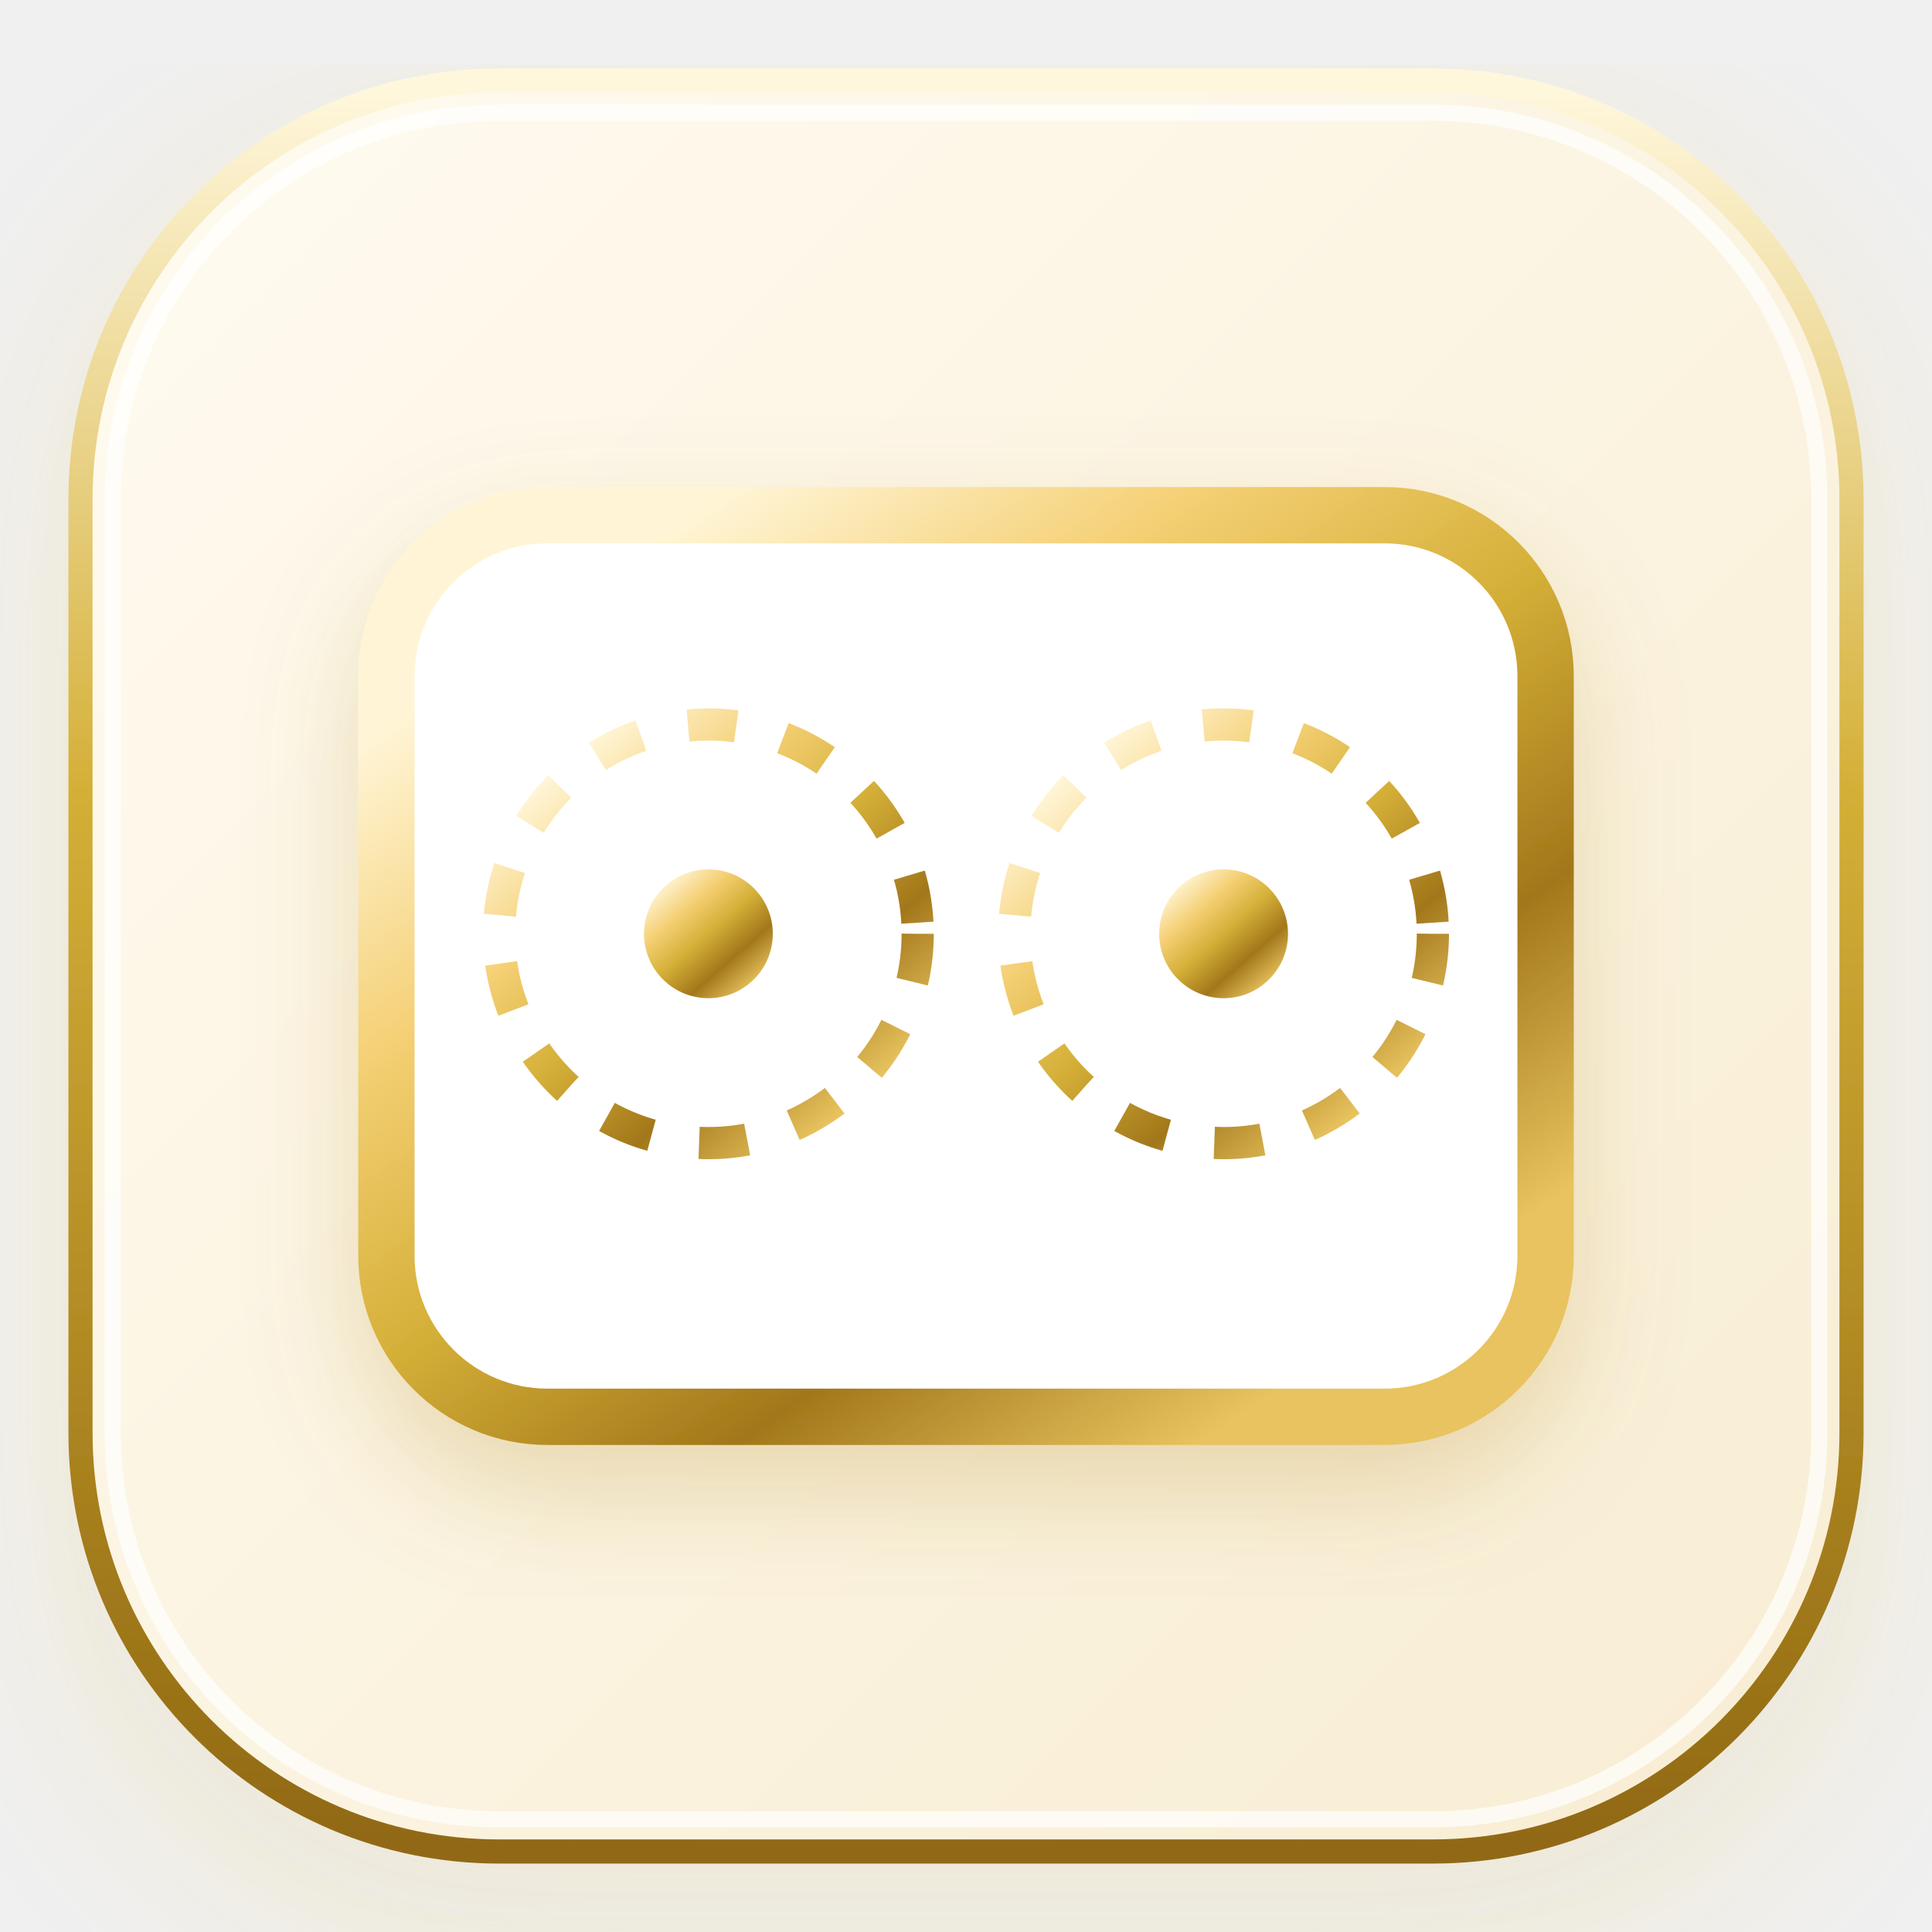
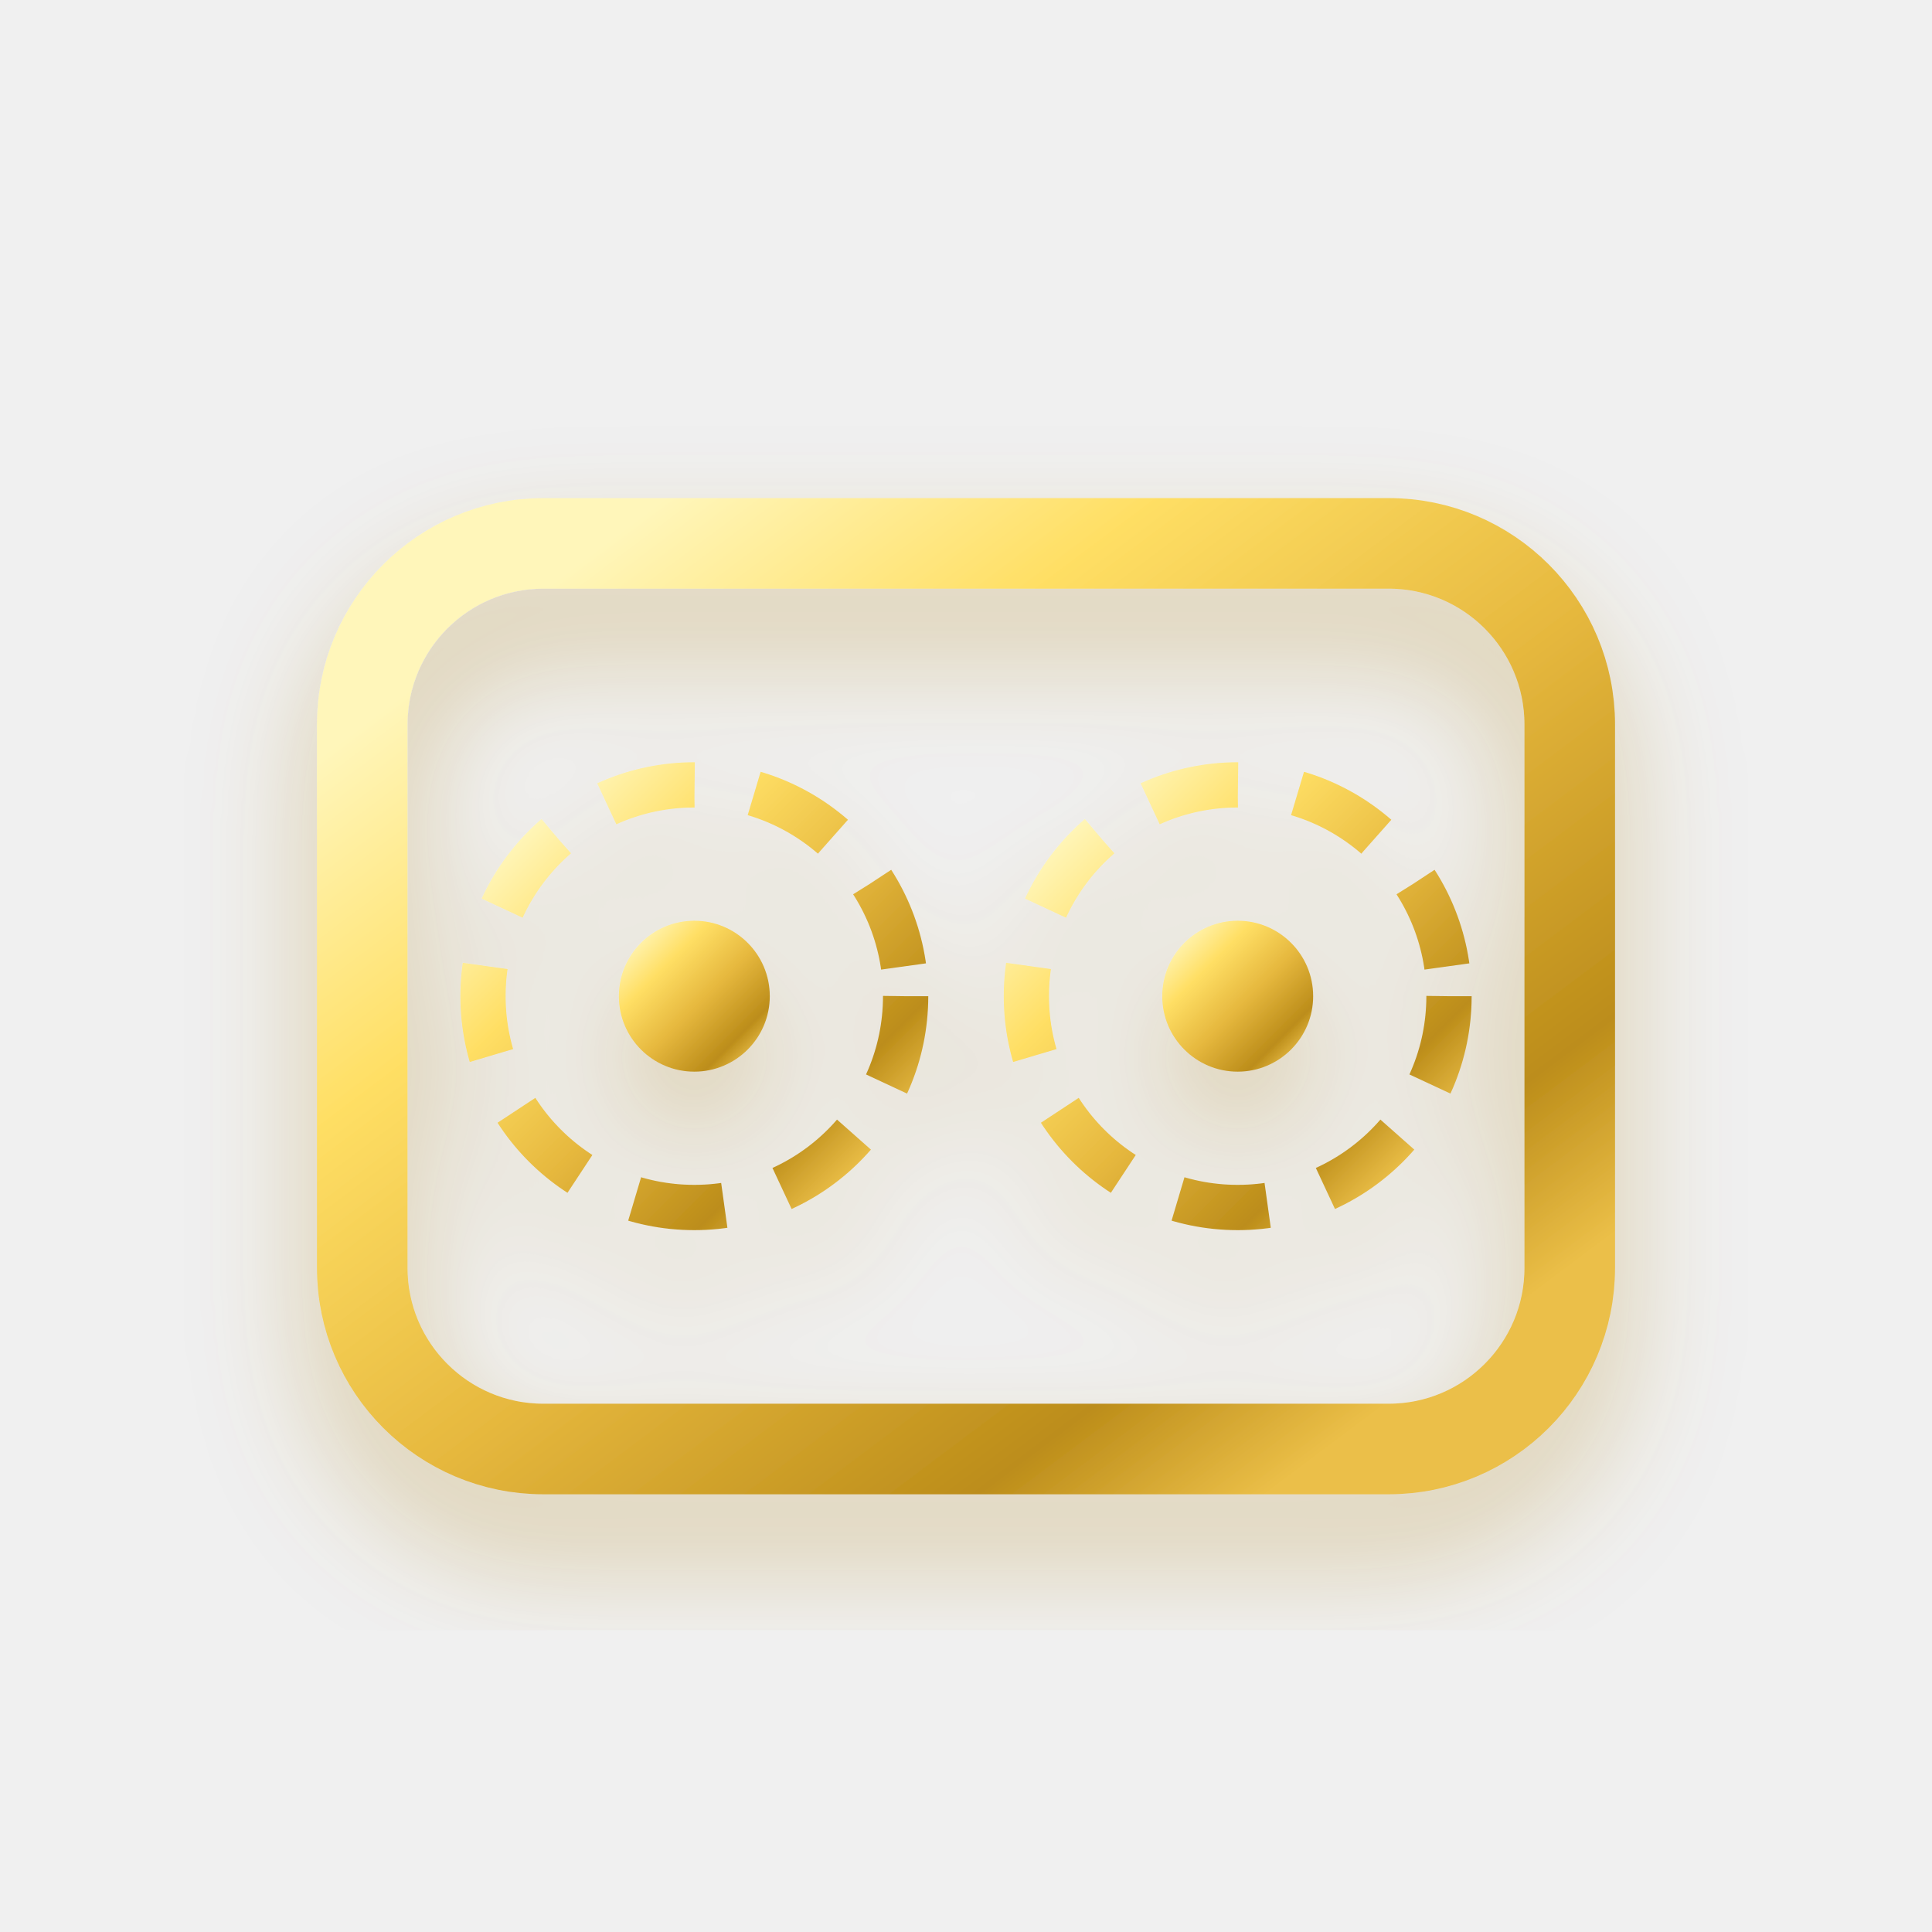
- <svg xmlns="http://www.w3.org/2000/svg" viewBox="0 0 120 120" width="120" height="120" fill="none">
+ <svg xmlns="http://www.w3.org/2000/svg" viewBox="0 0 64 64" width="64" height="64" fill="none">
  <defs>
-     <linearGradient id="appleGoldSheen" x1="15%" y1="10%" x2="85%" y2="90%">
-       <stop offset="0%" stop-color="#FFF5D6" />
-       <stop offset="25%" stop-color="#F5D075" />
-       <stop offset="50%" stop-color="#D4AF37" />
-       <stop offset="75%" stop-color="#A2771B" />
-       <stop offset="100%" stop-color="#E8C35E" />
+     <linearGradient id="eltronGold" x1="10%" y1="10%" x2="90%" y2="90%">
+       <stop offset="0%" stop-color="#FFF6BA" />
+       <stop offset="25%" stop-color="#FFDF65" />
+       <stop offset="55%" stop-color="#E6B83E" />
+       <stop offset="85%" stop-color="#BC8D1A" />
+       <stop offset="100%" stop-color="#EBBF48" />
    </linearGradient>
-     <linearGradient id="appleGoldSoft" x1="0%" y1="0%" x2="100%" y2="100%">
-       <stop offset="0%" stop-color="#FFFBF0" />
-       <stop offset="100%" stop-color="#F8EDD3" />
+     <linearGradient id="eltronGoldHighlight" x1="0%" y1="0%" x2="0%" y2="100%">
+       <stop offset="0%" stop-color="#FFFFFF" stop-opacity="0.85" />
+       <stop offset="100%" stop-color="#E6B83E" stop-opacity="0.2" />
    </linearGradient>
-     <linearGradient id="appleGoldRim" x1="0%" y1="0%" x2="0%" y2="100%">
-       <stop offset="0%" stop-color="#FFF7DC" />
-       <stop offset="40%" stop-color="#D4AF37" />
-       <stop offset="100%" stop-color="#916912" />
-     </linearGradient>
-     <filter id="appleShadow" x="-20%" y="-20%" width="140%" height="140%">
-       <feDropShadow dx="0" dy="3" stdDeviation="3.5" flood-color="#A57A18" flood-opacity="0.22" />
-     </filter>
-     <filter id="tileShadow" x="-10%" y="-10%" width="120%" height="120%">
-       <feDropShadow dx="0" dy="4" stdDeviation="6" flood-color="#D4AF37" flood-opacity="0.16" />
+     <filter id="goldGlow" x="-20%" y="-20%" width="140%" height="140%">
+       <feDropShadow dx="0" dy="2" stdDeviation="2" flood-color="#A67900" flood-opacity="0.32" />
    </filter>
  </defs>
-   <rect x="5" y="5" width="110" height="110" rx="26" fill="url(#appleGoldSoft)" stroke="url(#appleGoldRim)" stroke-width="1.5" filter="url(#tileShadow)" />
-   <rect x="7" y="7" width="106" height="106" rx="24" fill="none" stroke="#FFFFFF" stroke-width="1" stroke-opacity="0.7" />
-   <g filter="url(#appleShadow)">
-     <rect x="24" y="32" width="72" height="56" rx="10" stroke="url(#appleGoldSheen)" stroke-width="3.5" fill="#FFFFFF" />
-     <circle cx="44" cy="58" r="13" stroke="url(#appleGoldSheen)" stroke-width="2" stroke-dasharray="3 3" fill="none" />
-     <circle cx="44" cy="58" r="4" fill="url(#appleGoldSheen)" />
-     <circle cx="76" cy="58" r="13" stroke="url(#appleGoldSheen)" stroke-width="2" stroke-dasharray="3 3" fill="none" />
-     <circle cx="76" cy="58" r="4" fill="url(#appleGoldSheen)" />
-     <line x1="34" y1="38" x2="86" y2="38" stroke="url(#appleGoldSheen)" stroke-width="2.5" stroke-linecap="round" />
+   <g filter="url(#goldGlow)">
+     <rect x="12" y="18" width="40" height="30" rx="6" stroke="url(#eltronGold)" stroke-width="3" fill="none" />
+     <circle cx="23" cy="33" r="7" stroke="url(#eltronGold)" stroke-width="1.5" stroke-dasharray="3 2" fill="none" />
+     <circle cx="23" cy="33" r="2.5" fill="url(#eltronGold)" />
+     <circle cx="41" cy="33" r="7" stroke="url(#eltronGold)" stroke-width="1.5" stroke-dasharray="3 2" fill="none" />
+     <circle cx="41" cy="33" r="2.5" fill="url(#eltronGold)" />
+     <line x1="18" y1="22" x2="46" y2="22" stroke="url(#eltronGold)" stroke-width="2" stroke-linecap="round" />
  </g>
</svg>
